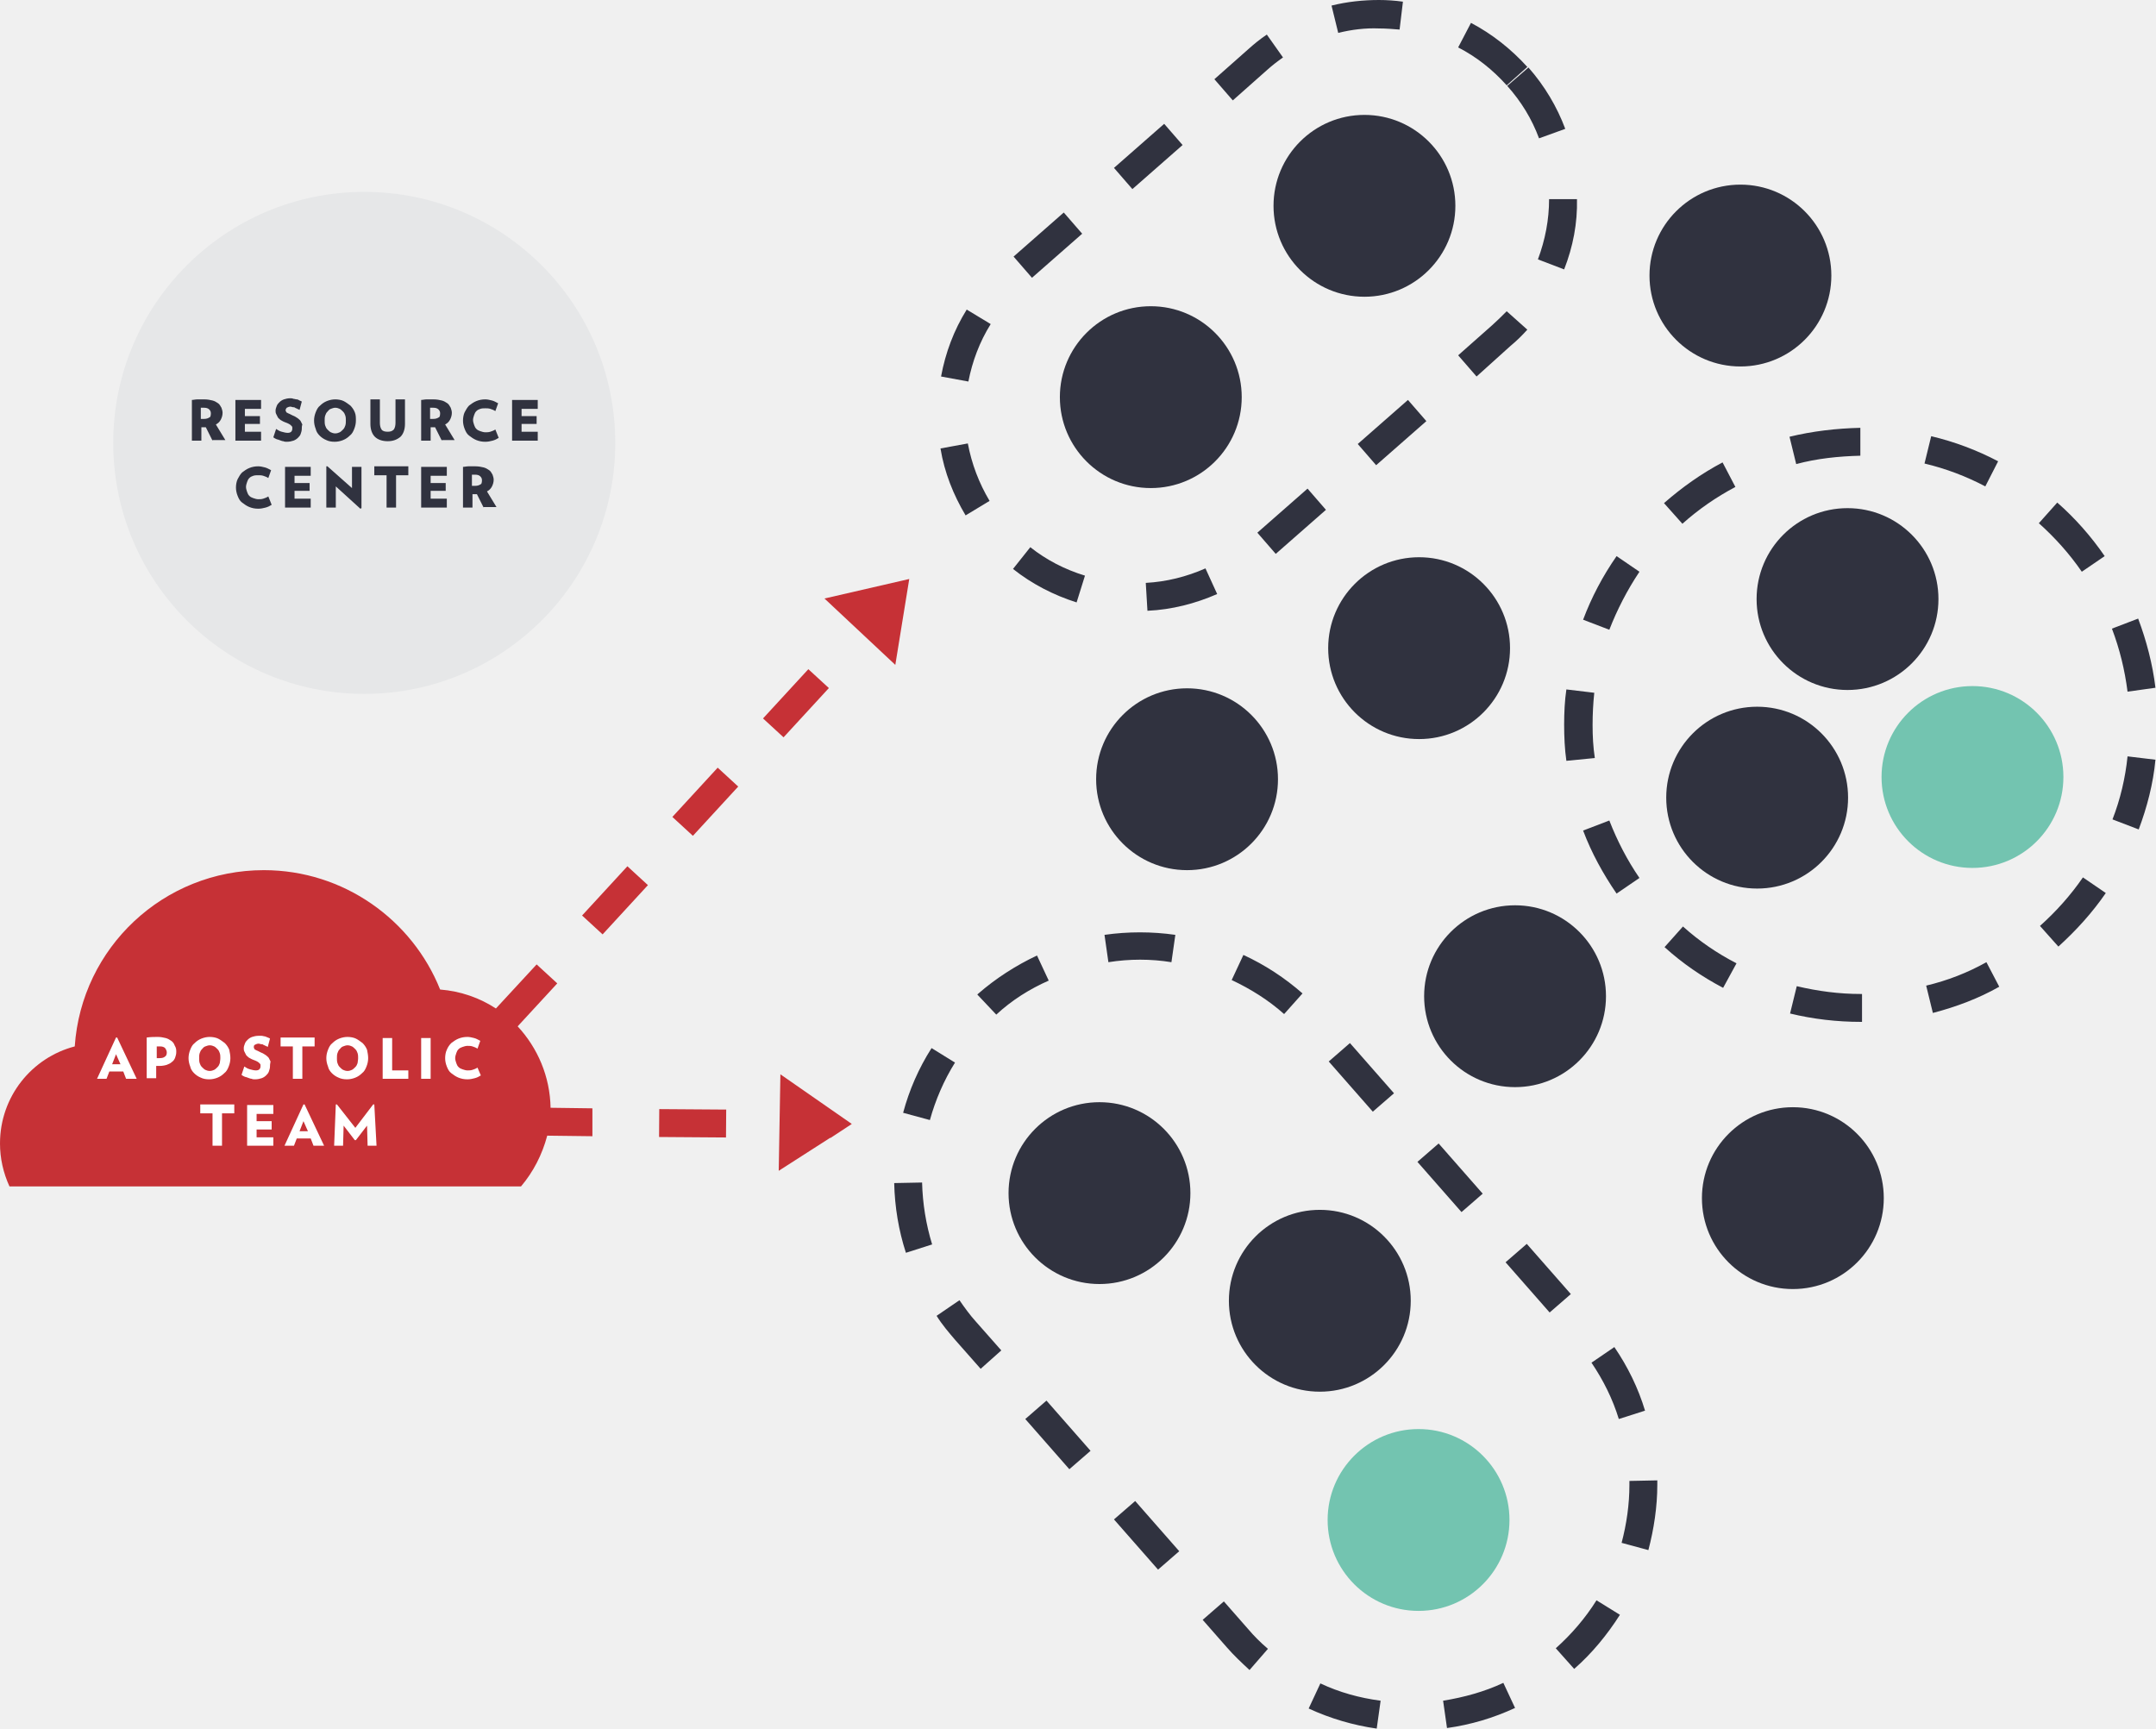
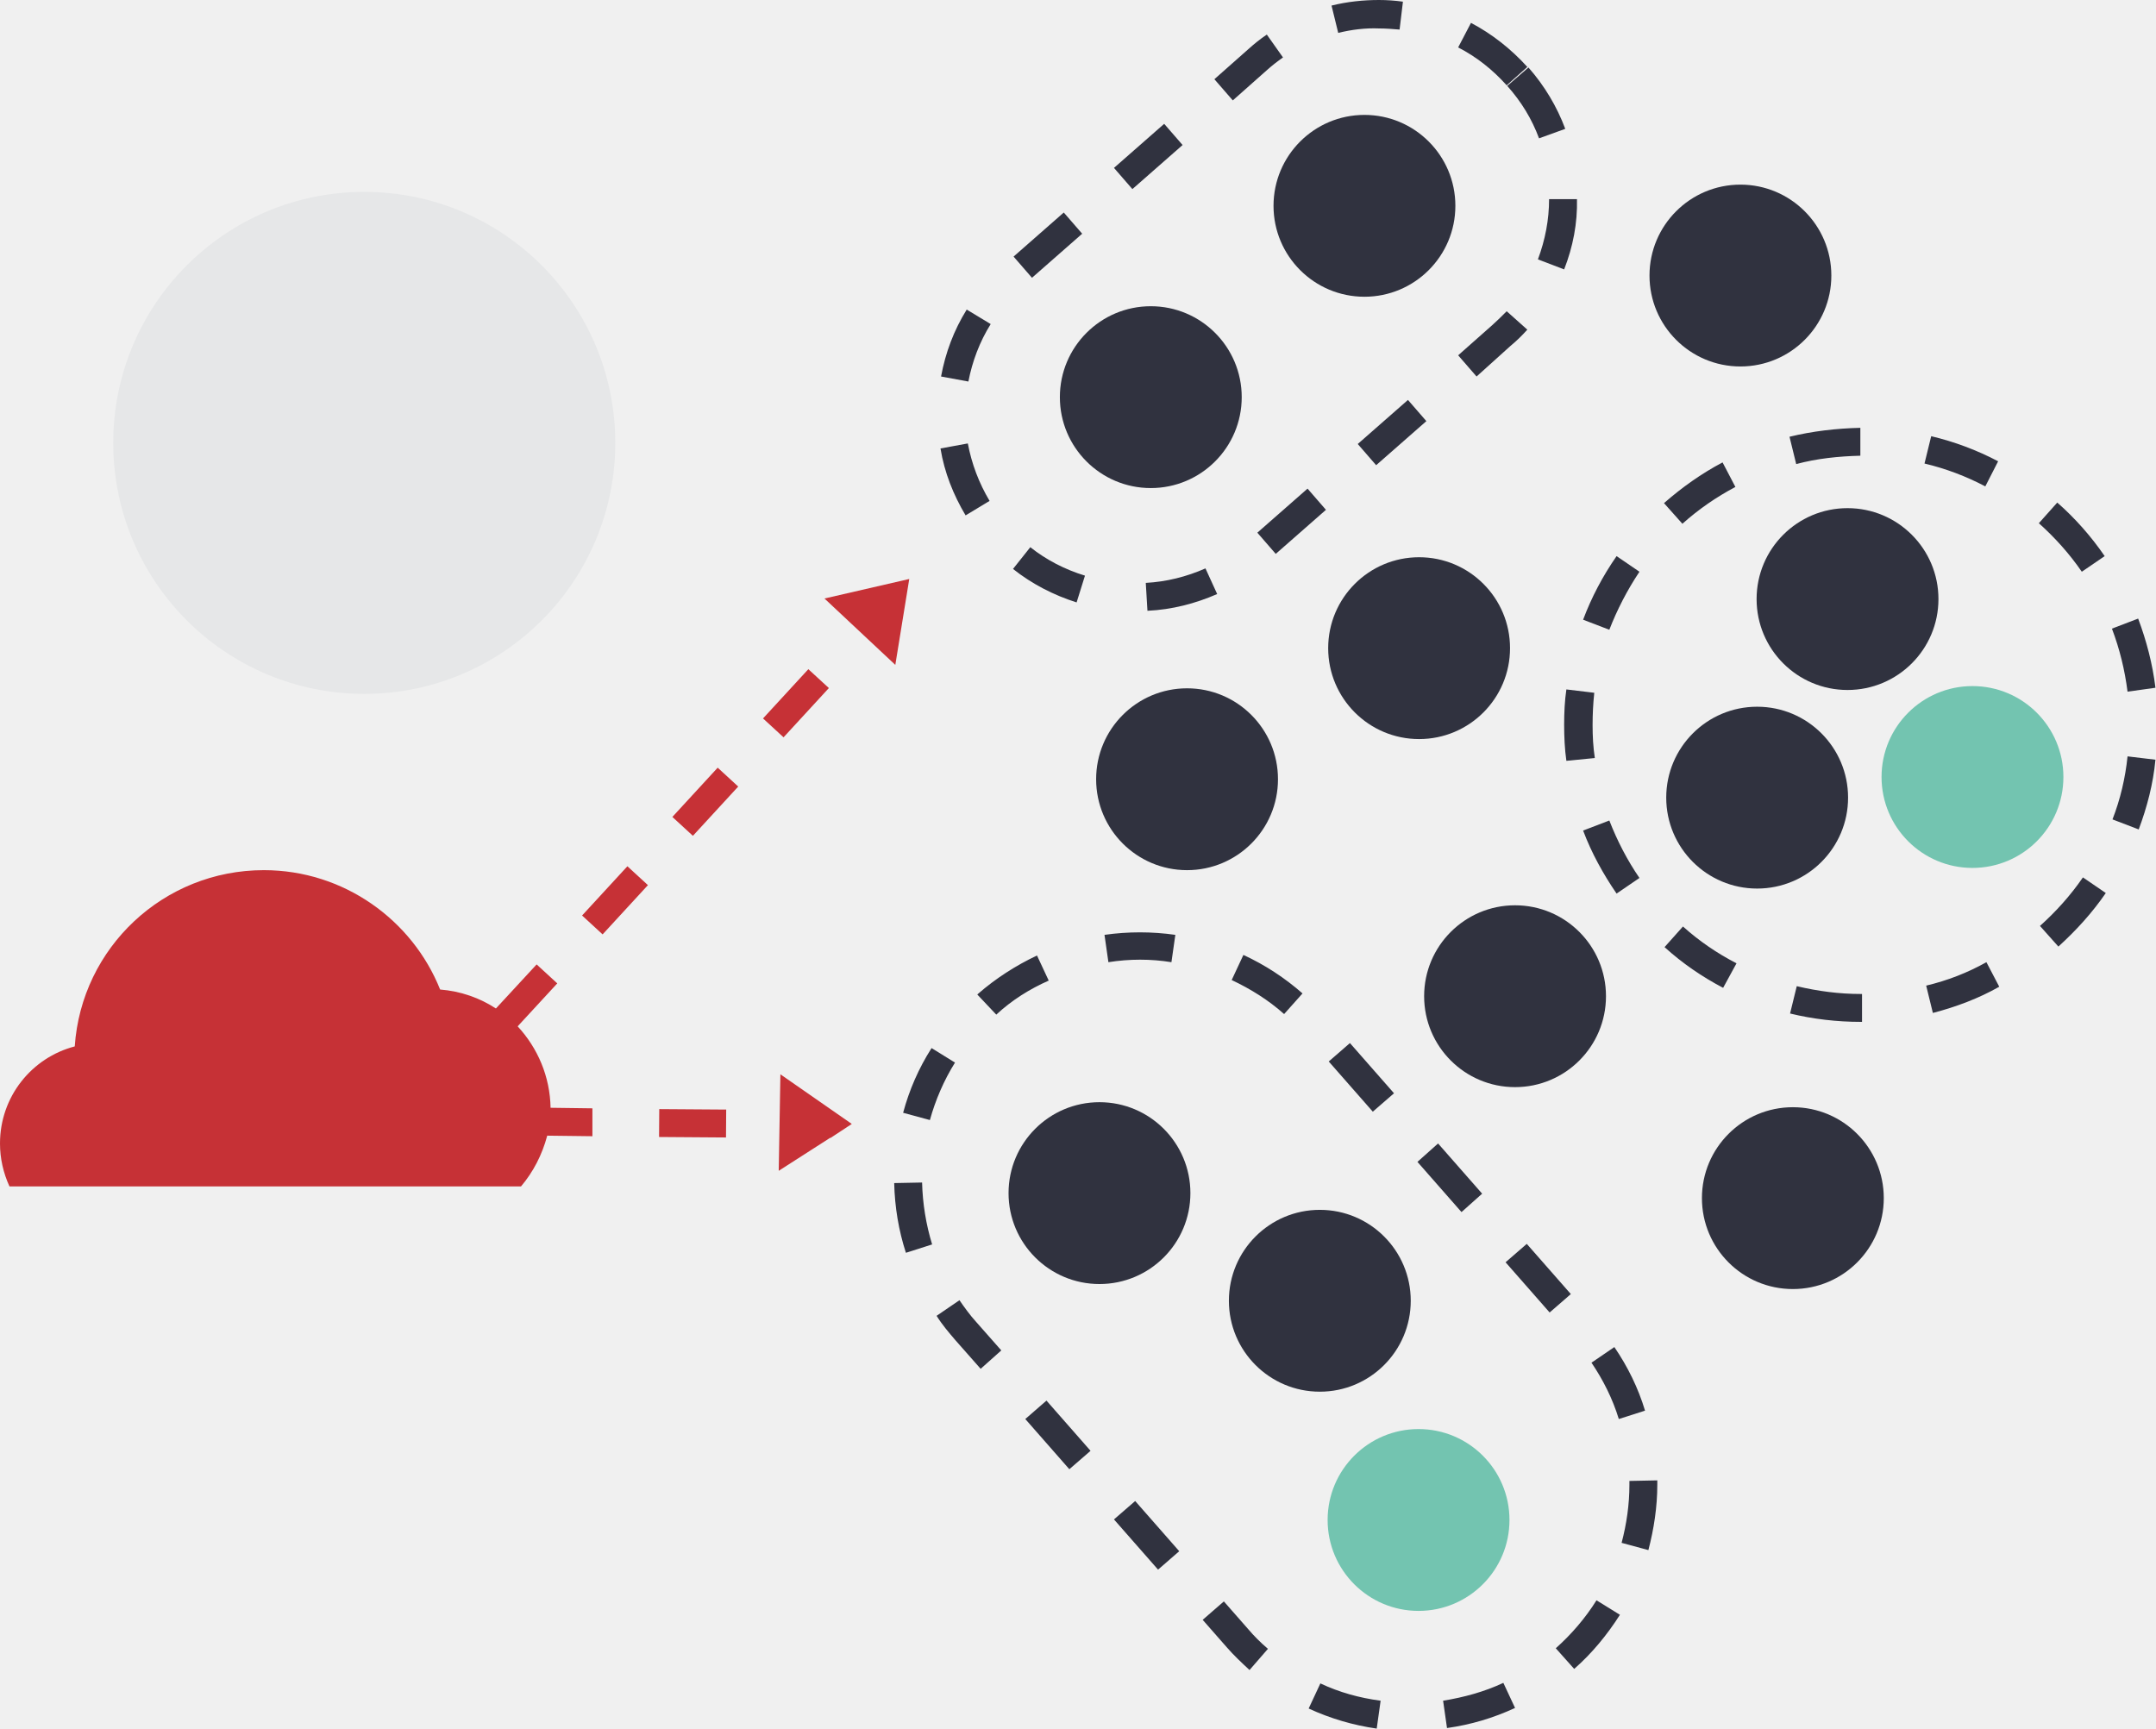
<svg xmlns="http://www.w3.org/2000/svg" viewBox="0 0 386.5 309.9" enable-background="new 0 0 386.5 309.9">
  <circle fill="#73C4B0" cx="353.6" cy="139.3" r="16.3" />
  <circle fill="#30323F" cx="331.2" cy="107.4" r="16.3" />
  <circle fill="#30323F" cx="315" cy="143" r="16.3" />
  <circle fill="#73C4B0" cx="254.3" cy="272.5" r="16.3" />
  <circle fill="#30323F" cx="236.6" cy="233.2" r="16.3" />
  <circle fill="#30323F" cx="244.6" cy="36.9" r="16.3" />
  <circle fill="#30323F" cx="197.1" cy="213.9" r="16.3" />
  <circle fill="#30323F" cx="254.4" cy="116.2" r="16.3" />
  <circle fill="#30323F" cx="212.8" cy="139.7" r="16.3" />
  <circle fill="#30323F" cx="271.6" cy="178.6" r="16.3" />
  <circle fill="#30323F" cx="321.4" cy="214.8" r="16.3" />
  <circle fill="#30323F" cx="312" cy="49.4" r="16.3" />
  <circle fill="#30323F" cx="206.3" cy="71.2" r="16.3" />
-   <path fill="#30323F" d="M333.6 183.2c-4.3 0-8.6-.5-12.7-1.5l1.2-4.9c3.8.9 7.6 1.4 11.5 1.4h.2v5h-.2zm12.9-1.6l-1.2-4.9c3.8-.9 7.4-2.3 10.8-4.2l2.3 4.4c-3.7 2.1-7.7 3.6-11.9 4.7zm-37.6-4.5c-3.8-2-7.3-4.4-10.5-7.3l3.3-3.7c2.9 2.6 6.1 4.8 9.6 6.6l-2.4 4.4zm60.1-7.4l-3.3-3.7c2.9-2.6 5.5-5.5 7.7-8.7l4.1 2.8c-2.4 3.5-5.3 6.7-8.5 9.6zm-79.2-9.5c-2.4-3.5-4.5-7.3-6-11.3l4.7-1.8c1.4 3.6 3.2 7.1 5.4 10.3l-4.1 2.8zm93.6-11.5l-4.7-1.8c1.4-3.6 2.3-7.4 2.7-11.3l5 .6c-.4 4.3-1.5 8.5-3 12.5zm-102.6-12.3c-.3-2.1-.4-4.3-.4-6.5 0-2.1.1-4.3.4-6.3l5 .6c-.2 1.9-.3 3.8-.3 5.8s.1 3.9.4 5.9l-5.1.5zM381.4 124c-.5-3.9-1.4-7.6-2.8-11.3l4.7-1.8c1.5 4 2.6 8.2 3.1 12.4l-5 .7zm-92.9-11.1l-4.7-1.8c1.5-4 3.5-7.8 6-11.4l4.1 2.8c-2.2 3.3-4 6.8-5.4 10.4zm84.7-10.4c-2.2-3.2-4.8-6.1-7.7-8.7l3.3-3.7c3.2 2.8 6.1 6.1 8.5 9.6l-4.1 2.8zm-71.6-8.6l-3.3-3.7c3.2-2.8 6.7-5.3 10.5-7.3l2.3 4.4c-3.4 1.8-6.6 4-9.5 6.6zm54.3-6.7c-3.4-1.8-7.1-3.2-10.9-4.1l1.2-4.9c4.2 1 8.2 2.5 12 4.5l-2.3 4.5zm-33.9-4l-1.2-4.9c4.1-1 8.4-1.5 12.7-1.6v5c-3.9.1-7.8.5-11.5 1.5zM246.8 309.9c-4.2-.6-8.3-1.8-12.2-3.6l2.1-4.5c3.4 1.6 7 2.6 10.8 3.1l-.7 5zm12.6-.1l-.7-4.9c3.7-.6 7.4-1.6 10.8-3.2l2.1 4.5c-3.9 1.8-7.9 3-12.2 3.6zM224 299.4c-1.4-1.3-2.8-2.6-4.1-4.1l-4.3-4.9 3.8-3.3 4.3 4.9c1.1 1.3 2.3 2.5 3.6 3.6l-3.3 3.8zm58.2-.2l-3.3-3.7c2.8-2.5 5.3-5.4 7.3-8.6l4.2 2.6c-2.3 3.6-5 6.9-8.2 9.7zm-74.6-17.8l-7.9-9 3.8-3.3 7.9 9-3.8 3.3zm87.9-3.5l-4.8-1.3c.9-3.4 1.4-6.9 1.4-10.4v-.7l5-.1v.8c0 3.9-.6 7.9-1.6 11.7zm-103.8-14.5l-7.9-9 3.8-3.3 7.9 9-3.8 3.3zm98.5-9c-1.1-3.6-2.8-7-4.9-10.1l4.1-2.8c2.4 3.5 4.3 7.4 5.5 11.4l-4.7 1.5zm-114.4-9l-4.5-5.1c-1.2-1.4-2.4-2.8-3.4-4.4l4.1-2.8c.9 1.3 1.9 2.7 3 3.9l4.5 5.1-3.7 3.3zm102-10.1l-7.9-9 3.8-3.3 7.9 9-3.8 3.3zm-115.4-10.7c-1.3-4-2-8.2-2.1-12.5l5-.1c.1 3.8.7 7.5 1.8 11.1l-4.7 1.5zm99.6-7.3l-7.9-9 3.8-3.3 7.9 9-3.8 3.3zm-95.3-16.5l-4.8-1.3c1.1-4.1 2.8-8 5.1-11.6l4.2 2.6c-2 3.2-3.5 6.7-4.5 10.3zm79.4-1.5l-7.9-9 3.8-3.3 7.9 9-3.8 3.3zm-67.5-17.4l-3.4-3.6.1-.1c3.2-2.8 6.8-5.1 10.6-6.9l2.1 4.5c-3.4 1.5-6.6 3.5-9.4 6.1zm51.6-.1c-2.8-2.5-6-4.5-9.4-6.1l2.1-4.5c3.9 1.8 7.4 4.1 10.6 6.9l-3.3 3.7zm-31.5-9.3l-.7-4.9c4.2-.6 8.5-.6 12.7 0l-.7 4.9c-3.7-.6-7.5-.6-11.3 0zM205.7 109.5l-.3-5c3.7-.2 7.3-1.1 10.7-2.6l2.1 4.6c-3.9 1.7-8.1 2.8-12.5 3zM193 108c-4.1-1.3-8-3.3-11.4-6l3.1-3.9c2.9 2.3 6.2 4 9.8 5.1L193 108zm35.7-8.7l-3.3-3.8 9-7.9 3.3 3.8-9 7.9zm-55.6-6.9c-2.2-3.7-3.8-7.7-4.5-12l4.9-.9c.7 3.7 2 7.1 3.9 10.3l-4.3 2.6zm73.6-9l-3.3-3.8 9-7.9 3.3 3.8-9 7.9zm-73.1-15l-4.9-.9c.8-4.3 2.3-8.3 4.6-12l4.3 2.6c-2 3.2-3.3 6.7-4 10.3zm91.1-.9l-3.3-3.8 6.1-5.4c.9-.8 1.8-1.7 2.6-2.5l3.7 3.3c-.9 1-1.9 2-3 2.9l-6.1 5.5zM185 49.8l-3.3-3.8 9-7.9 3.3 3.8-9 7.9zm95.4-1.5l-4.7-1.8c1.3-3.5 2-7.1 2-10.8h5c.1 4.3-.7 8.5-2.3 12.6zM203 33.9l-3.3-3.8 9-7.9L212 26l-9 7.9zm72.9-9.1c-1.3-3.5-3.2-6.6-5.7-9.4l3.8-3.3c2.9 3.3 5.1 7 6.6 11l-4.7 1.7zM221 18l-3.3-3.8 6.1-5.4c1-.9 2.1-1.8 3.3-2.6l2.9 4.1c-1 .7-1.9 1.4-2.8 2.2L221 18zm49.1-2.7c-2.5-2.8-5.4-5.1-8.7-6.8l2.3-4.4c3.8 2 7.2 4.7 10.1 7.9l-3.7 3.3zm-30.2-9.4L238.7 1c2.8-.7 5.7-1 8.5-1 1.4 0 2.9.1 4.3.3l-.6 5c-1.2-.1-2.5-.2-3.7-.2-2.4-.1-4.9.2-7.3.8z" />
+   <path fill="#30323F" d="M333.6 183.2c-4.3 0-8.6-.5-12.7-1.5l1.2-4.9c3.8.9 7.6 1.4 11.5 1.4h.2v5h-.2zm12.9-1.6l-1.2-4.9c3.8-.9 7.4-2.3 10.8-4.2l2.3 4.4c-3.7 2.1-7.7 3.6-11.9 4.7zm-37.6-4.5c-3.8-2-7.3-4.4-10.5-7.3l3.3-3.7c2.9 2.6 6.1 4.8 9.6 6.6l-2.4 4.4zm60.1-7.4l-3.3-3.7c2.9-2.6 5.5-5.5 7.7-8.7l4.1 2.8c-2.4 3.5-5.3 6.7-8.5 9.6zm-79.2-9.5c-2.4-3.5-4.5-7.3-6-11.3l4.7-1.8c1.4 3.6 3.2 7.1 5.4 10.3l-4.1 2.8zm93.6-11.5l-4.7-1.8c1.4-3.6 2.3-7.4 2.7-11.3l5 .6c-.4 4.3-1.5 8.5-3 12.5zm-102.6-12.3c-.3-2.1-.4-4.3-.4-6.5 0-2.1.1-4.3.4-6.3l5 .6c-.2 1.9-.3 3.8-.3 5.8s.1 3.9.4 5.9l-5.1.5zM381.4 124c-.5-3.9-1.4-7.6-2.8-11.3l4.7-1.8c1.5 4 2.6 8.2 3.1 12.4l-5 .7zm-92.9-11.1l-4.7-1.8c1.5-4 3.5-7.8 6-11.4l4.1 2.8c-2.2 3.3-4 6.8-5.4 10.4zm84.7-10.4c-2.2-3.2-4.8-6.1-7.7-8.7l3.3-3.7c3.2 2.8 6.1 6.1 8.5 9.6l-4.1 2.8zm-71.6-8.6l-3.3-3.7c3.2-2.8 6.7-5.3 10.5-7.3l2.3 4.4c-3.4 1.8-6.6 4-9.5 6.6zm54.3-6.7c-3.4-1.8-7.1-3.2-10.9-4.1l1.2-4.9c4.2 1 8.2 2.5 12 4.5l-2.3 4.5zm-33.9-4l-1.2-4.9c4.1-1 8.4-1.5 12.7-1.6v5c-3.9.1-7.8.5-11.5 1.5zM246.8 309.9c-4.2-.6-8.3-1.8-12.2-3.6l2.1-4.5c3.4 1.6 7 2.6 10.8 3.1l-.7 5zm12.6-.1l-.7-4.9c3.7-.6 7.4-1.6 10.8-3.2l2.1 4.5c-3.9 1.8-7.9 3-12.2 3.6zM224 299.4c-1.4-1.3-2.8-2.6-4.1-4.1l-4.3-4.9 3.8-3.3 4.3 4.9c1.1 1.3 2.3 2.5 3.6 3.6l-3.3 3.8zm58.2-.2l-3.3-3.7c2.8-2.5 5.3-5.4 7.3-8.6l4.2 2.6c-2.3 3.6-5 6.9-8.2 9.7zm-74.6-17.8l-7.9-9 3.8-3.3 7.9 9-3.8 3.3zm87.9-3.5l-4.8-1.3c.9-3.4 1.4-6.9 1.4-10.4v-.7l5-.1v.8c0 3.9-.6 7.9-1.6 11.7zm-103.8-14.5l-7.9-9 3.8-3.3 7.9 9-3.8 3.3zm98.5-9c-1.1-3.6-2.8-7-4.9-10.1l4.1-2.8c2.4 3.5 4.3 7.4 5.5 11.4l-4.7 1.5zm-114.4-9l-4.5-5.1c-1.2-1.4-2.4-2.8-3.4-4.4l4.1-2.8c.9 1.3 1.9 2.7 3 3.9l4.5 5.1-3.7 3.3zm102-10.1l-7.9-9 3.8-3.3 7.9 9-3.8 3.3zm-115.4-10.7c-1.3-4-2-8.2-2.1-12.5l5-.1c.1 3.8.7 7.5 1.8 11.1l-4.7 1.5zm99.6-7.3l-7.9-9 3.7-3.3 7.9 9-3.7 3.3zm-95.3-16.5l-4.8-1.3c1.1-4.1 2.8-8 5.1-11.6l4.2 2.6c-2 3.2-3.5 6.7-4.5 10.3zm79.4-1.5l-7.9-9 3.8-3.3 7.9 9-3.8 3.3zm-67.5-17.4l-3.4-3.6.1-.1c3.2-2.8 6.8-5.1 10.6-6.9l2.1 4.5c-3.4 1.5-6.6 3.5-9.4 6.1zm51.6-.1c-2.8-2.5-6-4.5-9.4-6.1l2.1-4.5c3.9 1.8 7.4 4.1 10.6 6.9l-3.3 3.7zm-31.5-9.3l-.7-4.9c4.2-.6 8.5-.6 12.7 0l-.7 4.9c-3.7-.6-7.5-.6-11.3 0zM205.7 109.5l-.3-5c3.7-.2 7.3-1.1 10.7-2.6l2.1 4.6c-3.9 1.7-8.1 2.8-12.5 3zM193 108c-4.1-1.3-8-3.3-11.4-6l3.1-3.9c2.9 2.3 6.2 4 9.8 5.1L193 108zm35.7-8.7l-3.3-3.8 9-7.9 3.3 3.8-9 7.9zm-55.6-6.9c-2.2-3.7-3.8-7.7-4.5-12l4.9-.9c.7 3.7 2 7.1 3.9 10.3l-4.3 2.6zm73.6-9l-3.3-3.8 9-7.9 3.3 3.8-9 7.9zm-73.1-15l-4.9-.9c.8-4.3 2.3-8.3 4.6-12l4.3 2.6c-2 3.2-3.3 6.7-4 10.3zm91.1-.9l-3.3-3.8 6.1-5.4c.9-.8 1.8-1.7 2.6-2.5l3.7 3.3c-.9 1-1.9 2-3 2.9l-6.1 5.5zM185 49.8l-3.3-3.8 9-7.9 3.3 3.8-9 7.9zm95.4-1.5l-4.7-1.8c1.3-3.5 2-7.1 2-10.8h5c.1 4.3-.7 8.5-2.3 12.6zM203 33.9l-3.3-3.8 9-7.9L212 26l-9 7.9zm72.9-9.1c-1.3-3.5-3.2-6.6-5.7-9.4l3.8-3.3c2.9 3.3 5.1 7 6.6 11l-4.7 1.7zM221 18l-3.3-3.8 6.1-5.4c1-.9 2.1-1.8 3.3-2.6l2.9 4.1c-1 .7-1.9 1.4-2.8 2.2L221 18zm49.1-2.7c-2.5-2.8-5.4-5.1-8.7-6.8l2.3-4.4c3.8 2 7.2 4.7 10.1 7.9l-3.7 3.3zm-30.2-9.4L238.7 1c2.8-.7 5.7-1 8.5-1 1.4 0 2.9.1 4.3.3l-.6 5c-1.2-.1-2.5-.2-3.7-.2-2.4-.1-4.9.2-7.3.8z" />
  <circle fill="#E6E7E8" cx="65.3" cy="79.4" r="45" />
-   <path fill="#30323F" d="M38.1 79l-1.2-2.4h-.8V79h-1.7v-7.3c.3 0 .6-.1 1-.1h1.2c.6 0 1.1.1 1.5.2.4.1.7.3 1 .5.3.2.4.5.6.8.1.3.2.6.2.9 0 .4-.1.8-.3 1.2-.2.4-.5.7-.9.9l1.7 2.8h-2.3zm-.3-4.9c0-.3-.1-.5-.3-.7s-.5-.3-.9-.3H36v2h.6c.4 0 .7-.1 1-.3.1 0 .2-.3.2-.7zM42.2 79v-7.3h4.6v1.6h-2.9v1.3h2.7V76h-2.7v1.4h2.9V79h-4.6zM54.1 76.9c0 .3-.1.6-.2.9s-.3.5-.5.7c-.2.2-.5.4-.8.5-.3.1-.7.2-1.2.2-.2 0-.4 0-.6-.1-.2 0-.4-.1-.7-.2-.2-.1-.4-.1-.6-.2s-.4-.2-.5-.3l.5-1.5c.3.2.6.4 1 .5.4.1.7.2 1.1.2.3 0 .5-.1.6-.2.1-.1.2-.3.2-.5v-.3c0-.1-.1-.2-.2-.3-.1-.1-.2-.2-.4-.3-.2-.1-.4-.2-.7-.3-.3-.1-.6-.3-.8-.4-.2-.2-.4-.3-.5-.5l-.3-.6c-.1-.2-.1-.4-.1-.6 0-.3.1-.5.2-.8.1-.3.3-.5.5-.7.2-.2.5-.4.8-.5s.7-.2 1.1-.2c.2 0 .4 0 .6.1.2 0 .4.1.6.1s.3.1.5.2.3.1.4.2l-.4 1.5c-.1-.1-.2-.1-.4-.2-.1-.1-.3-.1-.4-.2-.1-.1-.3-.1-.4-.1s-.3-.1-.4-.1c-.3 0-.5.1-.7.2-.1.1-.2.3-.2.4 0 .1 0 .2.1.3 0 .1.1.2.2.2.1.1.2.1.4.2l.6.3c.3.1.6.3.9.5.2.2.4.3.5.5l.3.6c-.1.3-.1.5-.1.8zM63.8 75.4c0 .5-.1 1-.3 1.5s-.4.9-.8 1.2c-.3.3-.7.6-1.2.8-.5.2-1 .3-1.5.3-.6 0-1.1-.1-1.5-.3-.5-.2-.9-.5-1.2-.8-.3-.3-.6-.7-.7-1.2-.2-.5-.3-1-.3-1.5s.1-1 .3-1.5c.2-.5.4-.9.8-1.2.3-.3.7-.6 1.2-.8s1-.3 1.5-.3 1.1.1 1.5.3.8.5 1.2.8c.3.3.6.7.8 1.2s.2.9.2 1.5zm-1.8 0c0-.3 0-.6-.1-.9-.1-.3-.2-.5-.4-.7s-.4-.4-.6-.5c-.2-.1-.5-.2-.8-.2-.3 0-.5.1-.8.2s-.4.3-.6.5c-.2.2-.3.4-.4.7-.1.3-.1.6-.1.9 0 .3 0 .6.1.9.1.3.2.5.4.7.2.2.4.4.6.5s.5.2.8.2c.3 0 .6-.1.8-.2.2-.1.4-.3.6-.5.2-.2.3-.4.4-.7.1-.3.1-.6.1-.9zM72.6 76c0 1-.3 1.8-.8 2.3-.6.5-1.3.8-2.3.8-1 0-1.8-.3-2.3-.8s-.8-1.3-.8-2.3v-4.4h1.7v4.2c0 .5.1.9.3 1.2.2.3.6.4 1.1.4.5 0 .8-.1 1.1-.4.2-.3.3-.7.3-1.2v-4.2h1.7V76zM79.2 79L78 76.6h-.8V79h-1.7v-7.3c.3 0 .6-.1 1-.1h1.2c.6 0 1.1.1 1.5.2.4.1.7.3 1 .5.3.2.4.5.6.8.1.3.2.6.2.9 0 .4-.1.8-.3 1.2-.2.4-.5.7-.9.9l1.7 2.8h-2.3zm-.3-4.9c0-.3-.1-.5-.3-.7s-.5-.3-.9-.3h-.6v2h.6c.4 0 .7-.1 1-.3.1 0 .2-.3.2-.7zM89.4 78.5c-.3.2-.7.4-1.1.5-.4.1-.8.2-1.3.2-.6 0-1.1-.1-1.6-.3s-.9-.5-1.3-.8c-.4-.3-.6-.7-.8-1.2s-.3-1-.3-1.5.1-1.1.3-1.5.5-.9.8-1.2c.4-.3.8-.6 1.3-.8s1-.3 1.6-.3c.4 0 .8.1 1.2.2.4.1.7.3 1.1.5l-.5 1.4c-.3-.2-.6-.3-.9-.4-.3-.1-.6-.1-.9-.1-.3 0-.6 0-.9.1-.3.1-.5.2-.7.4-.2.2-.3.4-.4.7s-.2.6-.2.9c0 .3.1.6.2.9s.2.5.4.7c.2.2.4.3.7.4.3.1.6.2.9.2.3 0 .6 0 .9-.1.3-.1.6-.2.9-.4l.6 1.5zM91.8 79v-7.3h4.6v1.6h-2.9v1.3h2.7V76h-2.7v1.4h2.9V79h-4.6zM48.7 90.5c-.3.2-.7.4-1.1.5-.4.1-.8.2-1.3.2-.6 0-1.1-.1-1.6-.3s-.9-.5-1.3-.8c-.4-.3-.6-.7-.8-1.2s-.3-1-.3-1.5.1-1.1.3-1.5.5-.9.8-1.2c.4-.3.8-.6 1.3-.8s1-.3 1.6-.3c.4 0 .8.1 1.2.2.4.1.7.3 1.1.5l-.5 1.4c-.3-.2-.6-.3-.9-.4-.3-.1-.6-.1-.9-.1-.3 0-.6 0-.9.1-.3.1-.5.2-.7.4-.2.2-.3.4-.4.7s-.2.6-.2.9c0 .3.1.6.2.9s.2.5.4.7c.2.2.4.3.7.4.3.1.6.2.9.2.3 0 .6 0 .9-.1.3-.1.6-.2.9-.4l.6 1.5zM51.1 91v-7.3h4.6v1.6h-2.9v1.3h2.7V88h-2.7v1.4h2.9V91h-4.6zM64.6 91.2l-4.4-4V91h-1.7v-7.4h.2l4.4 3.9v-3.8h1.7v7.4l-.2.1zM71 85.3V91h-1.7v-5.8h-2.2v-1.6h6.1v1.6H71zM75.5 91v-7.3h4.6v1.6h-2.9v1.3h2.7V88h-2.7v1.4h2.9V91h-4.6zM86.7 91l-1.2-2.4h-.8V91H83v-7.3c.3 0 .6-.1 1-.1h1.2c.6 0 1.1.1 1.5.2.4.1.7.3 1 .5.3.2.4.5.6.8.1.3.2.6.2.9 0 .4-.1.8-.3 1.2-.2.4-.5.7-.9.9l1.7 2.8h-2.3zm-.3-4.9c0-.3-.1-.5-.3-.7s-.5-.3-.9-.3h-.6v2h.6c.4 0 .7-.1 1-.3.1 0 .2-.3.2-.7z" />
  <g fill="#C63136">
-     <path d="M144.91 119.97l3.68 3.384-8.125 8.832-3.68-3.385zM108.028 167.516l-3.68-3.385 8.124-8.83 3.68 3.384zM124.214 149.845l-3.68-3.385 8.124-8.832 3.68 3.385zM147.8 107.3l12.7 11.9 2.5-15.4zM130.148 203.925l-12-.086.036-5 12 .085zM139.9 192.6l-.3 17.3 9.2-5.9h.1l3.8-2.5zM92.8 184l7.1-7.7-3.7-3.4-7.3 7.9c-2.9-1.9-6.3-3.1-10-3.4-5-12.5-17.3-21.4-31.6-21.4-18 0-32.7 13.9-33.9 31.6-7.7 2-13.4 9-13.4 17.4 0 2.7.6 5.3 1.7 7.7h91.7c2.2-2.6 3.8-5.7 4.7-9.1l8.1.1v-5l-7.5-.1c-.1-5.6-2.3-10.7-5.9-14.6z" />
+     <path d="M124.214 149.845l-3.68-3.385 8.124-8.832 3.68 3.385zM144.91 119.97l3.68 3.384-8.125 8.832-3.68-3.385zM108.028 167.516l-3.68-3.385 8.124-8.83 3.68 3.384zM147.8 107.3l12.7 11.9 2.5-15.4zM130.148 203.925l-12-.086.035-5 12 .085zM139.9 192.6l-.3 17.3 9.2-5.9h.1l3.8-2.5zM92.8 184l7.1-7.7-3.7-3.4-7.3 7.9c-2.9-1.9-6.3-3.1-10-3.4-5-12.5-17.3-21.4-31.6-21.4-18 0-32.7 13.9-33.9 31.6-7.7 2-13.4 9-13.4 17.4 0 2.7.6 5.3 1.7 7.7h91.7c2.2-2.6 3.8-5.7 4.7-9.1l8.1.1v-5l-7.5-.1c-.1-5.6-2.3-10.7-5.9-14.6z" />
  </g>
-   <path fill="#fff" d="M22.6 193.4l-.5-1.3h-2.5l-.5 1.3h-1.7l3.4-7.4h.2l3.5 7.4h-1.9zm-1.8-4.4l-.7 1.8h1.5l-.8-1.8zM31.6 188.6c0 .4-.1.7-.2 1-.1.3-.3.6-.6.8-.2.2-.6.4-.9.5s-.8.2-1.3.2H28v2.2h-1.7V186c.8-.1 1.4-.1 2-.1.5 0 1 .1 1.4.2.4.1.7.3 1 .5.3.2.5.5.6.8.3.5.3.8.3 1.2zm-1.7.1c0-.3-.1-.5-.3-.8-.2-.2-.5-.3-.9-.3h-.6v2.1h.5c.5 0 .8-.1 1-.3.2-.1.3-.4.3-.7zM41.3 189.7c0 .5-.1 1-.3 1.5s-.4.9-.8 1.2c-.3.3-.7.6-1.2.8-.5.2-1 .3-1.5.3-.6 0-1.1-.1-1.5-.3-.5-.2-.9-.5-1.2-.8s-.6-.7-.7-1.2c-.2-.5-.3-1-.3-1.5s.1-1 .3-1.5c.2-.5.4-.9.8-1.2.3-.3.7-.6 1.2-.8s1-.3 1.5-.3 1.1.1 1.5.3.8.5 1.2.8c.3.3.6.7.8 1.2.1.5.2 1 .2 1.5zm-1.8 0c0-.3 0-.6-.1-.9-.1-.3-.2-.5-.4-.7s-.4-.4-.6-.5c-.2-.1-.5-.2-.8-.2-.3 0-.5.1-.8.2s-.4.3-.6.5c-.2.2-.3.4-.4.7-.1.3-.1.6-.1.9 0 .3 0 .6.1.9s.2.5.4.7c.2.2.4.4.6.5s.5.2.8.2c.3 0 .6-.1.8-.2.2-.1.4-.3.6-.5s.3-.4.4-.7c0-.2.1-.5.1-.9zM48.4 191.2c0 .3-.1.6-.2.9s-.3.5-.5.7c-.2.2-.5.4-.8.5-.3.1-.7.2-1.2.2-.2 0-.4 0-.6-.1-.2 0-.4-.1-.7-.2-.2-.1-.4-.1-.6-.2s-.4-.2-.5-.3l.5-1.5c.3.2.6.4 1 .5s.7.2 1.1.2c.3 0 .5-.1.6-.2.1-.1.2-.3.2-.5v-.3c0-.1-.1-.2-.2-.3s-.2-.2-.4-.3-.4-.2-.7-.3c-.3-.1-.6-.3-.8-.4-.2-.2-.4-.3-.5-.5l-.3-.6c-.1-.2-.1-.4-.1-.6 0-.3.1-.5.2-.8.1-.3.3-.5.5-.7.2-.2.5-.4.8-.5.3-.1.7-.2 1.1-.2h.6c.2 0 .4.1.6.1.2.1.3.1.5.2s.3.1.4.2l-.4 1.5c-.1-.1-.2-.1-.4-.2-.1-.1-.3-.1-.4-.2-.1-.1-.3-.1-.4-.1-.1 0-.3-.1-.4-.1-.3 0-.5.1-.7.2s-.2.3-.2.4c0 .1 0 .2.1.3 0 .1.1.2.2.2.1.1.2.1.4.2l.6.3c.3.1.6.3.9.5.2.2.4.3.5.5l.3.6c-.1.5-.1.7-.1.9zM54.2 187.6v5.8h-1.7v-5.8h-2.2V186h6.1v1.6h-2.2zM66 189.7c0 .5-.1 1-.3 1.5s-.4.9-.8 1.2c-.3.3-.7.6-1.2.8-.5.2-1 .3-1.5.3-.6 0-1.1-.1-1.5-.3-.5-.2-.9-.5-1.2-.8s-.6-.7-.7-1.2c-.2-.5-.3-1-.3-1.5s.1-1 .3-1.5c.2-.5.4-.9.8-1.2.3-.3.7-.6 1.2-.8s1-.3 1.5-.3 1.1.1 1.5.3.8.5 1.2.8c.3.3.6.7.8 1.2.1.5.2 1 .2 1.5zm-1.8 0c0-.3 0-.6-.1-.9-.1-.3-.2-.5-.4-.7s-.4-.4-.6-.5c-.2-.1-.5-.2-.8-.2-.3 0-.5.1-.8.2s-.4.3-.6.5c-.2.2-.3.4-.4.7-.1.3-.1.6-.1.9 0 .3 0 .6.1.9s.2.5.4.7c.2.2.4.4.6.5s.5.2.8.2c.3 0 .6-.1.8-.2.2-.1.4-.3.6-.5s.3-.4.4-.7c0-.2.1-.5.1-.9zM68.6 193.4v-7.3h1.7v5.8h2.9v1.5h-4.6zM75.5 193.4v-7.3h1.7v7.3h-1.7zM86.2 192.8c-.3.2-.7.4-1.1.5-.4.1-.8.2-1.3.2-.6 0-1.1-.1-1.6-.3s-.9-.5-1.3-.8-.6-.7-.8-1.2c-.2-.5-.3-1-.3-1.5s.1-1.1.3-1.5c.2-.5.5-.9.8-1.2.4-.3.8-.6 1.3-.8s1-.3 1.6-.3c.4 0 .8.1 1.2.2.4.1.7.3 1.1.5l-.5 1.4c-.3-.2-.6-.3-.9-.4-.3-.1-.6-.1-.9-.1-.3 0-.6.1-.9.2-.3.1-.5.2-.7.4-.2.2-.3.4-.4.7s-.2.6-.2.9.1.6.2.9c.1.3.2.5.4.7.2.2.4.3.7.4.3.1.6.2.9.2.3 0 .6 0 .9-.1.3-.1.6-.2.9-.4l.6 1.4zM39.8 199.6v5.8h-1.7v-5.8h-2.2V198H42v1.6h-2.2zM44.3 205.4v-7.3H49v1.6h-3v1.3h2.7v1.5H46v1.4h3v1.5h-4.7zM56.2 205.4l-.5-1.3h-2.5l-.5 1.3H51l3.4-7.4h.2l3.5 7.4h-1.9zm-1.8-4.4l-.7 1.8h1.5l-.8-1.8zM65.9 205.4l-.1-3.6-2 2.6h-.2l-2-2.6-.1 3.6h-1.6l.3-7.4h.2l3.3 4.2 3.2-4.2h.2l.4 7.4h-1.6z" />
</svg>
